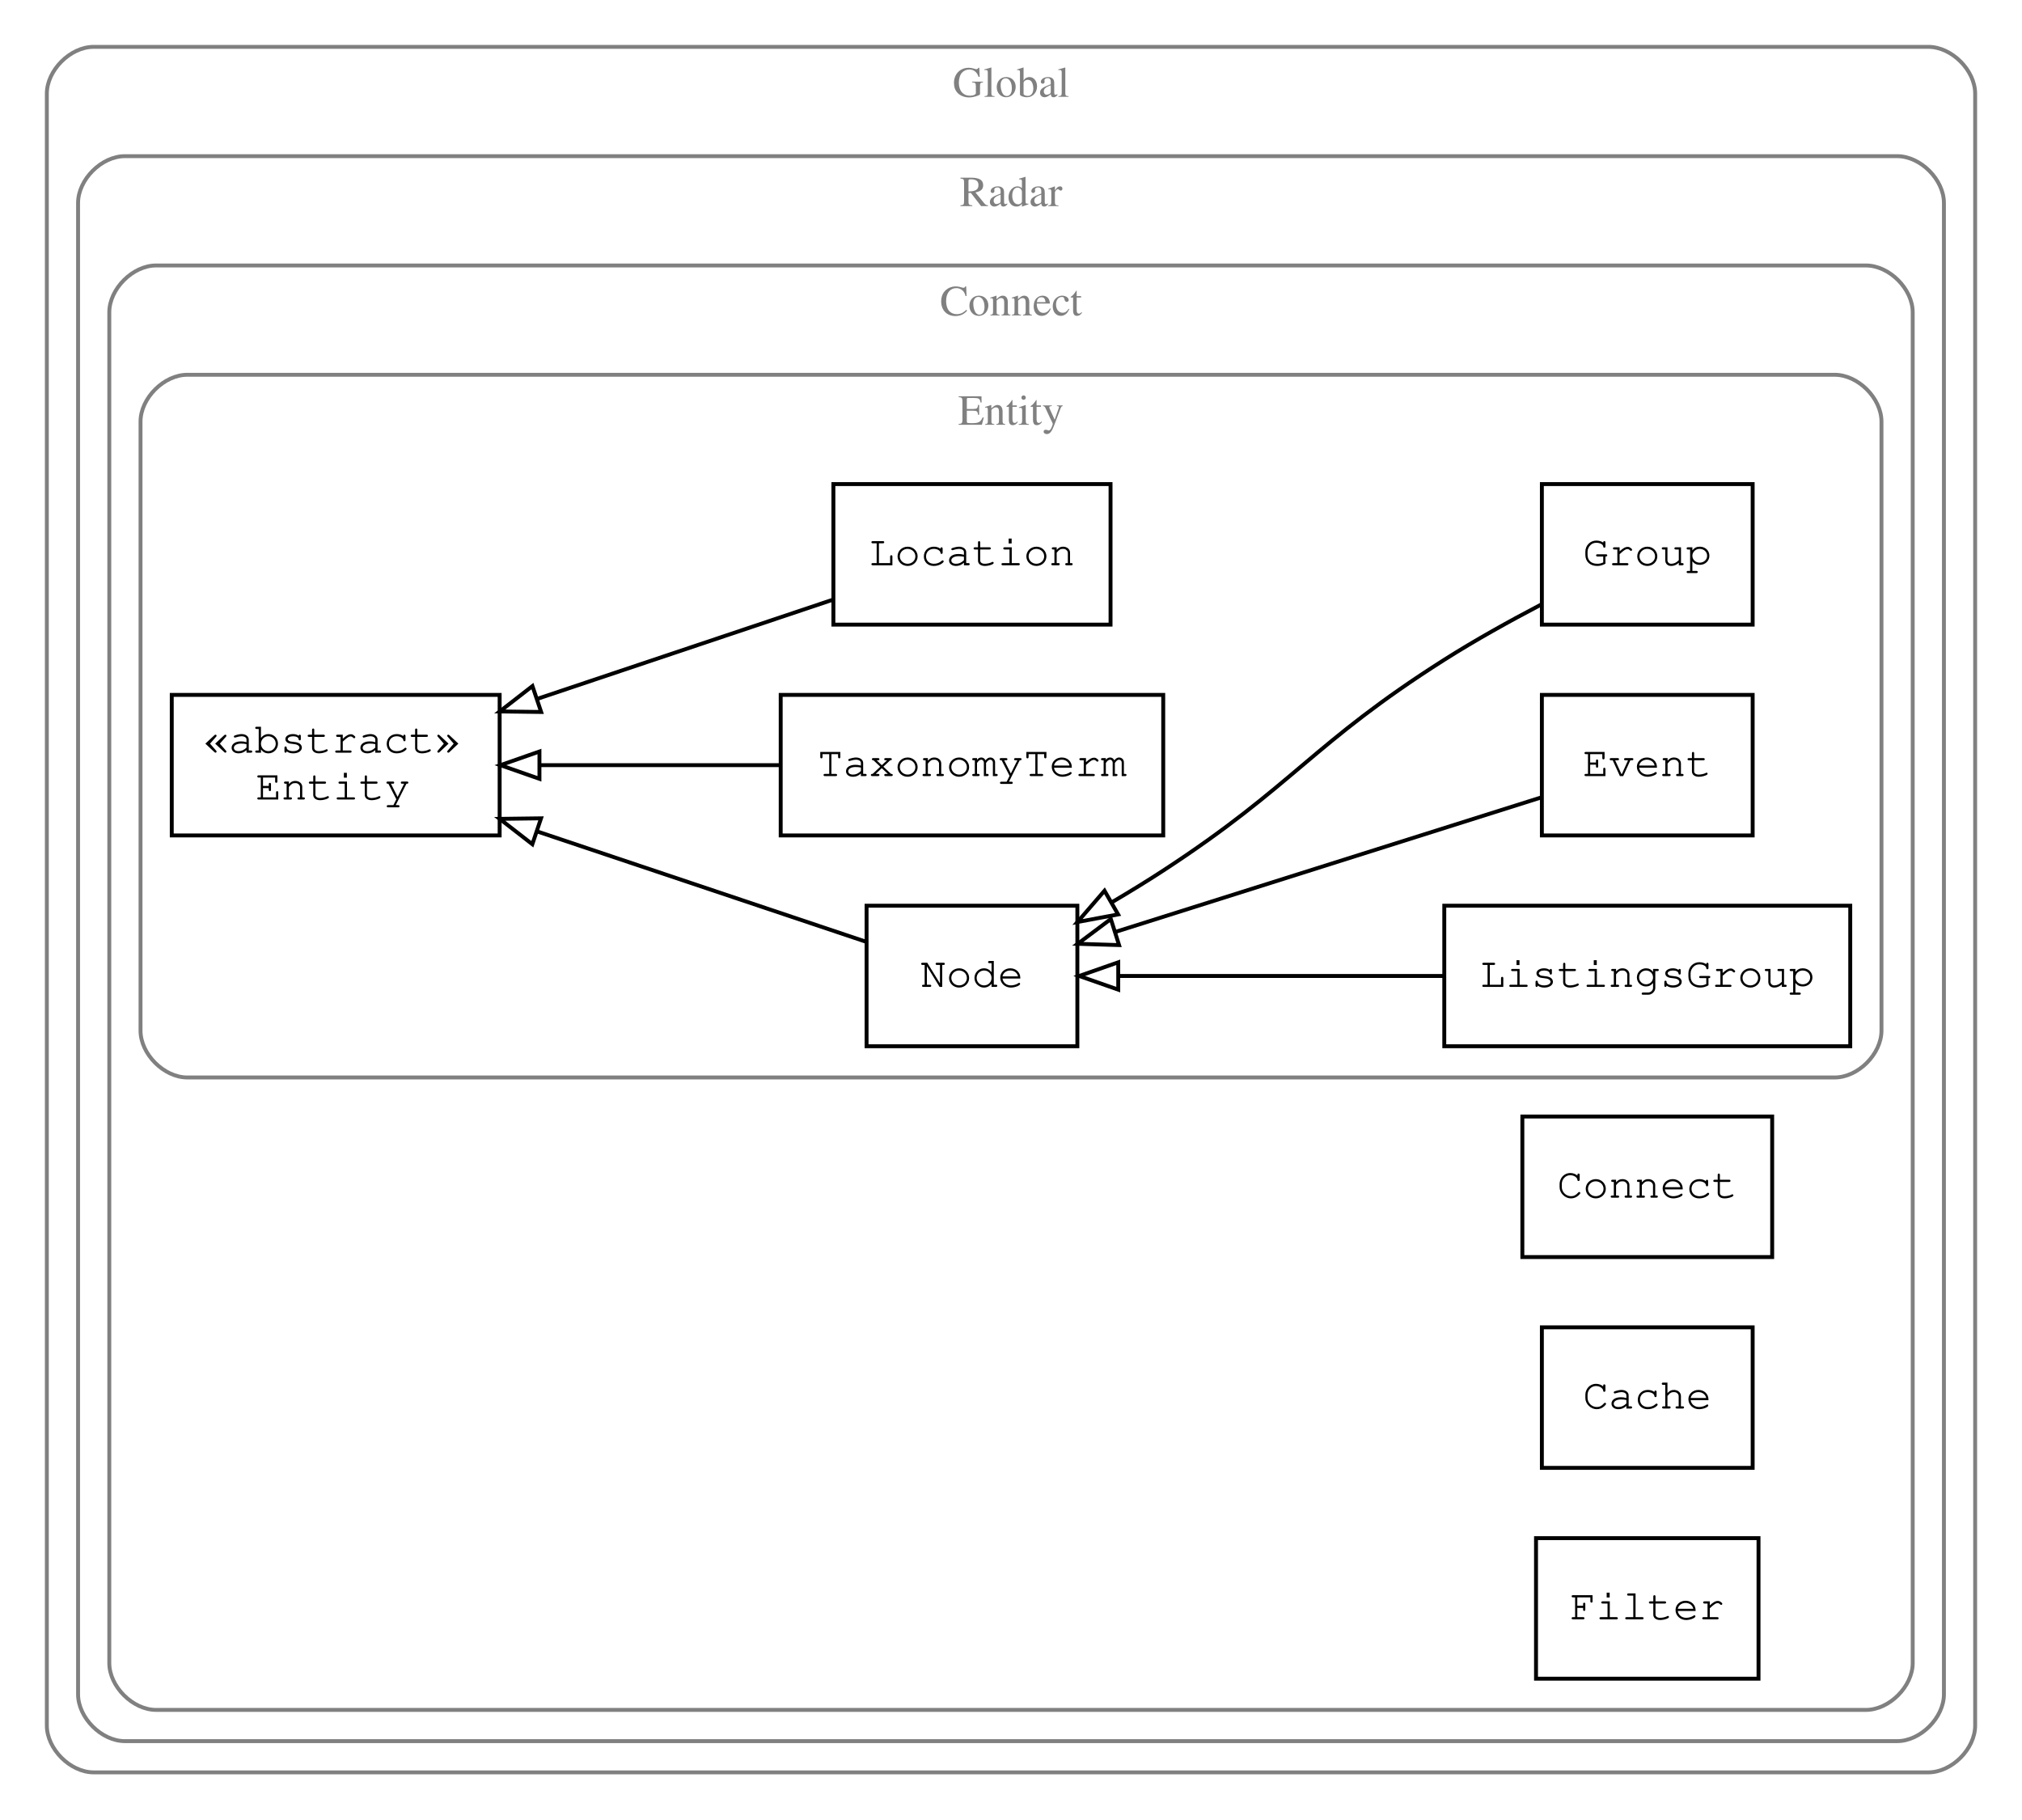
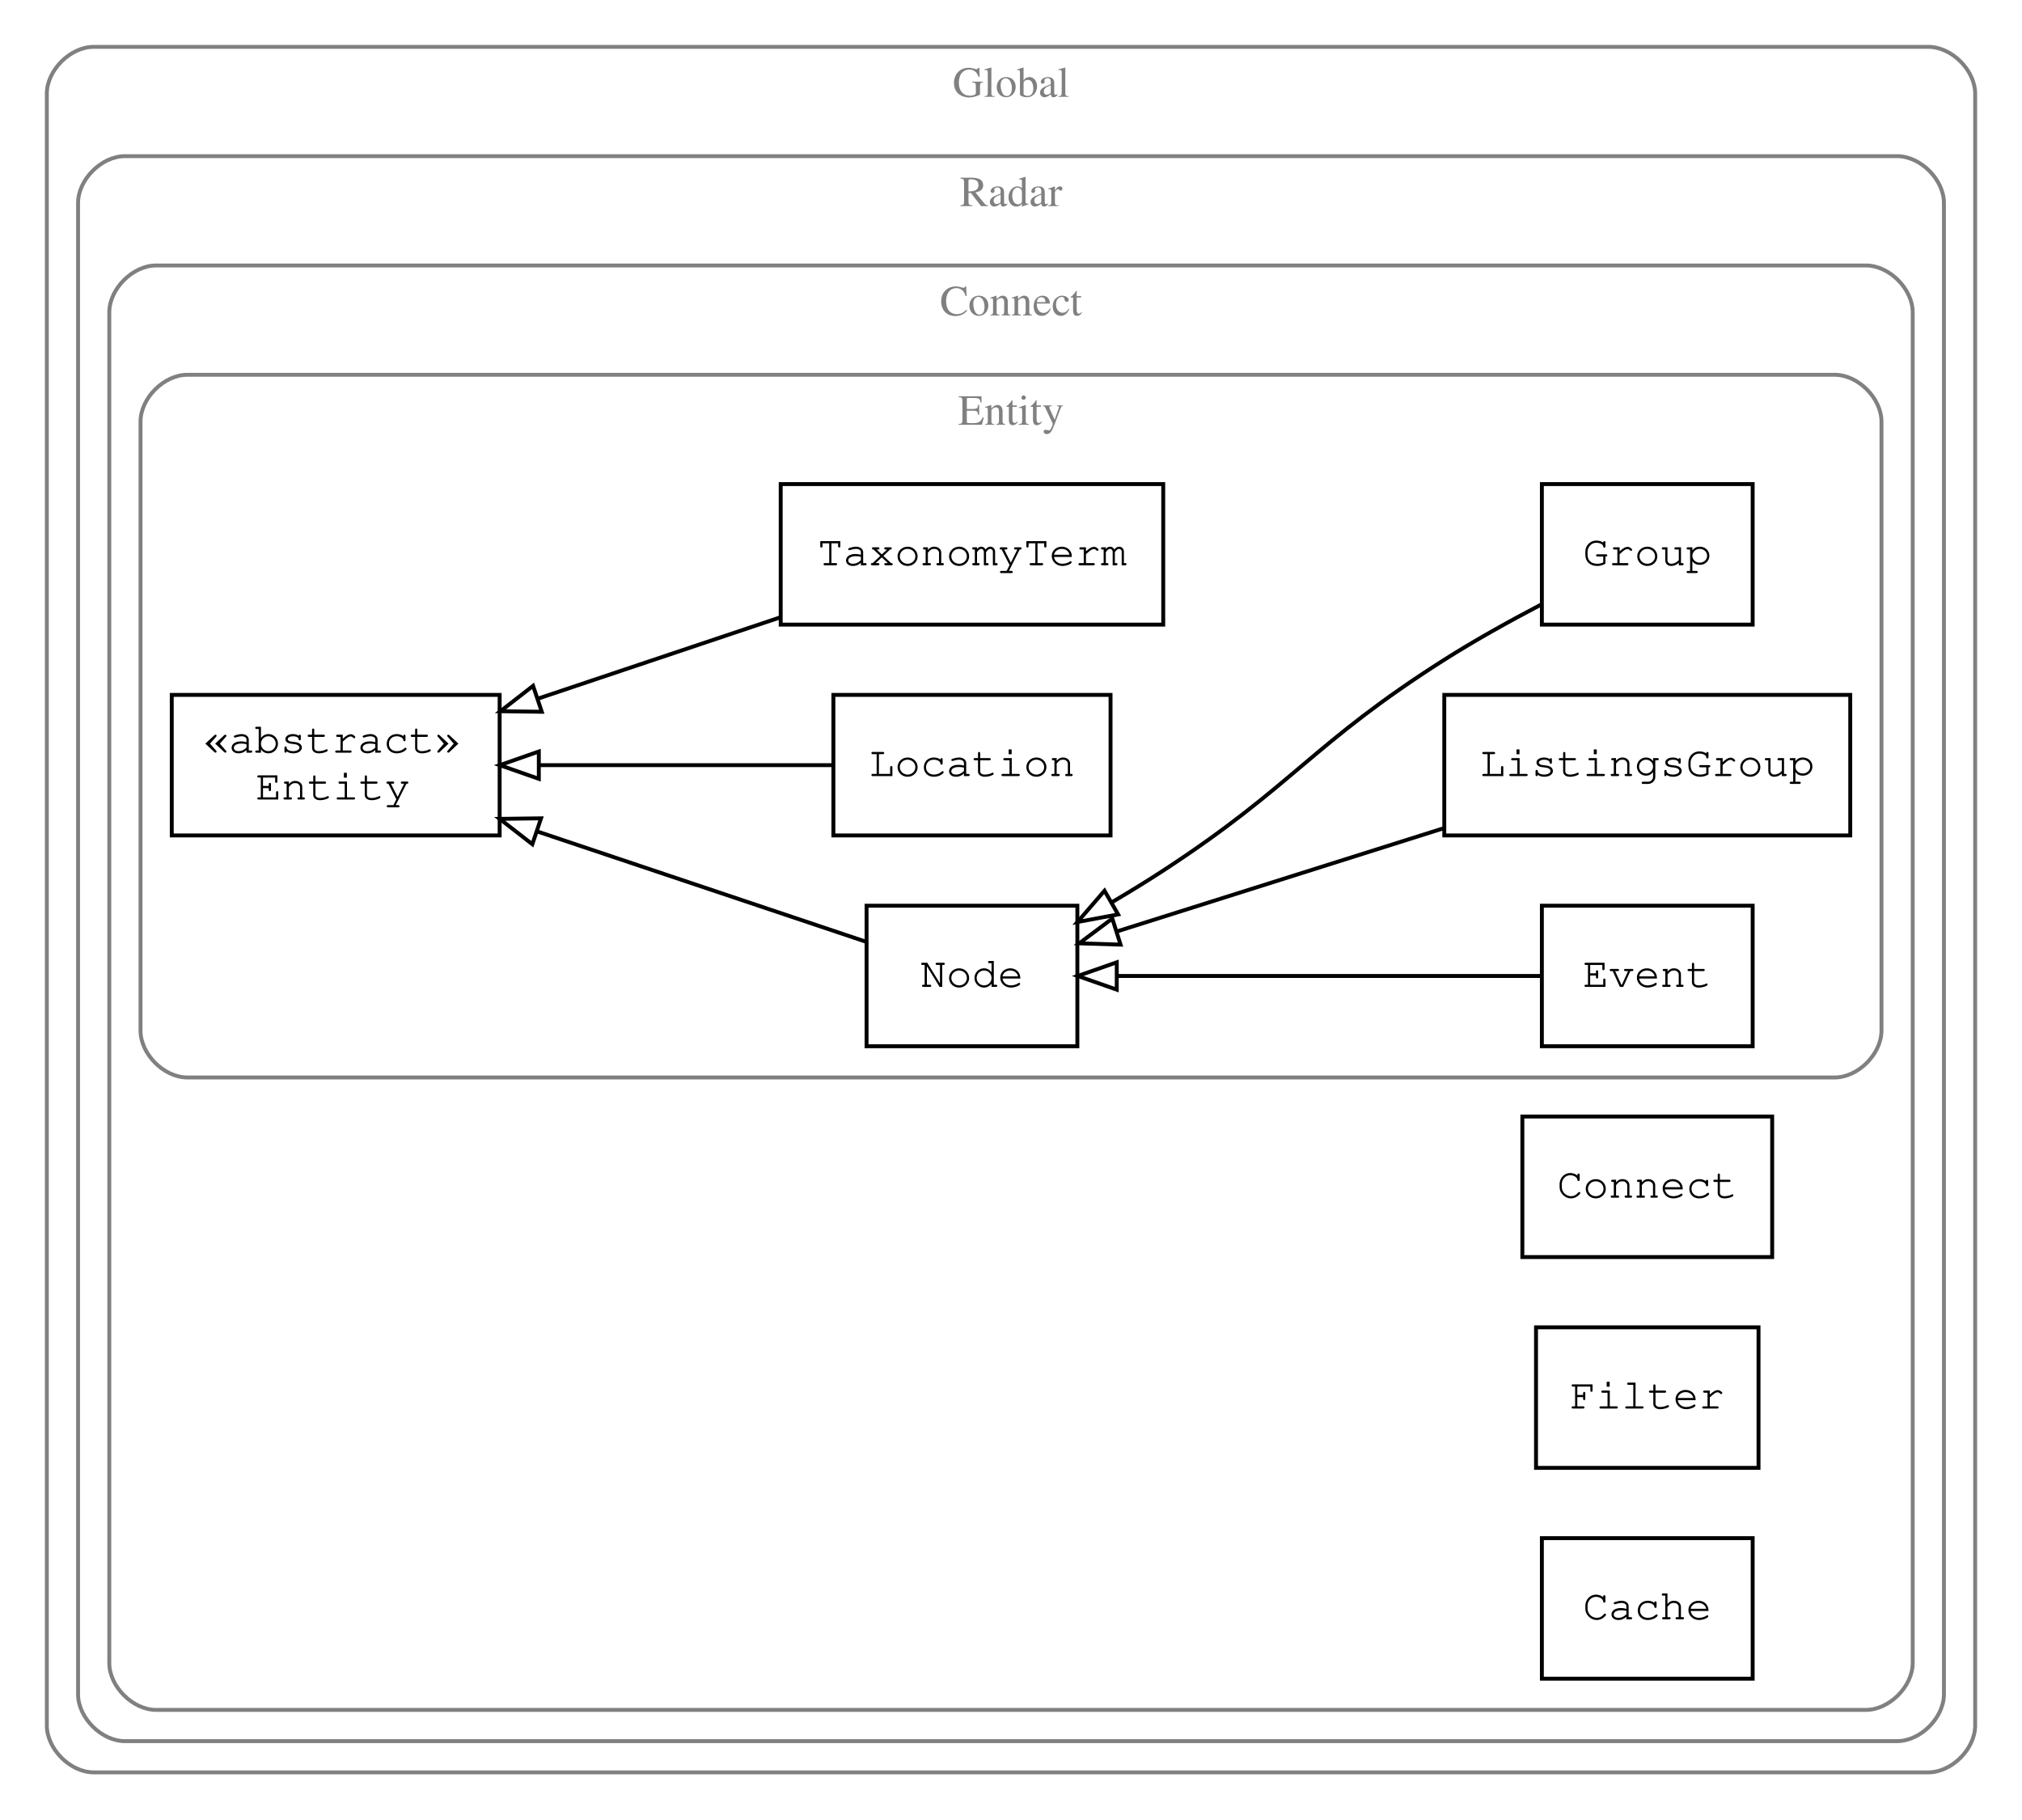
<svg xmlns="http://www.w3.org/2000/svg" width="518pt" height="466pt" viewBox="0.00 0.00 518.00 466.00">
  <g id="graph0" class="graph" transform="scale(1 1) rotate(0) translate(4 462)">
    <polygon fill="white" stroke="white" points="-4,4 -4,-462 514,-462 514,4 -4,4" />
    <g id="clust1" class="cluster">
      <path fill="none" stroke="gray" d="M20,-8C20,-8 490,-8 490,-8 496,-8 502,-14 502,-20 502,-20 502,-438 502,-438 502,-444 496,-450 490,-450 490,-450 20,-450 20,-450 14,-450 8,-444 8,-438 8,-438 8,-20 8,-20 8,-14 14,-8 20,-8" />
      <text text-anchor="middle" x="255" y="-437.2" font-family="Times,serif" font-size="11.00" fill="gray">Global</text>
    </g>
    <g id="clust2" class="cluster">
      <path fill="none" stroke="gray" d="M28,-16C28,-16 482,-16 482,-16 488,-16 494,-22 494,-28 494,-28 494,-410 494,-410 494,-416 488,-422 482,-422 482,-422 28,-422 28,-422 22,-422 16,-416 16,-410 16,-410 16,-28 16,-28 16,-22 22,-16 28,-16" />
      <text text-anchor="middle" x="255" y="-409.2" font-family="Times,serif" font-size="11.00" fill="gray">Radar</text>
    </g>
    <g id="clust3" class="cluster">
      <path fill="none" stroke="gray" d="M36,-24C36,-24 474,-24 474,-24 480,-24 486,-30 486,-36 486,-36 486,-382 486,-382 486,-388 480,-394 474,-394 474,-394 36,-394 36,-394 30,-394 24,-388 24,-382 24,-382 24,-36 24,-36 24,-30 30,-24 36,-24" />
      <text text-anchor="middle" x="255" y="-381.2" font-family="Times,serif" font-size="11.00" fill="gray">Connect</text>
    </g>
    <g id="clust4" class="cluster">
      <path fill="none" stroke="gray" d="M44,-186C44,-186 466,-186 466,-186 472,-186 478,-192 478,-198 478,-198 478,-354 478,-354 478,-360 472,-366 466,-366 466,-366 44,-366 44,-366 38,-366 32,-360 32,-354 32,-354 32,-198 32,-198 32,-192 38,-186 44,-186" />
      <text text-anchor="middle" x="255" y="-353.2" font-family="Times,serif" font-size="11.00" fill="gray">Entity</text>
    </g>
    <g id="node1" class="node">
-       <polygon fill="none" stroke="black" points="272,-230 218,-230 218,-194 272,-194 272,-230" />
-       <text text-anchor="middle" x="245" y="-209.2" font-family="Courier,monospace" font-size="11.00">Node</text>
-     </g>
-     <g id="node6" class="node">
      <polygon fill="none" stroke="black" points="124,-284 40,-284 40,-248 124,-248 124,-284" />
      <text text-anchor="start" x="48" y="-269.2" font-family="Courier,monospace" font-size="11.00">«abstract»</text>
      <text text-anchor="start" x="61.5" y="-257.2" font-family="Courier,monospace" font-size="11.00">Entity</text>
+     </g>
+     <g id="node2" class="node">
+       <polygon fill="none" stroke="black" points="272,-230 218,-230 218,-194 272,-194 272,-230" />
+       <text text-anchor="middle" x="245" y="-209.2" font-family="Courier,monospace" font-size="11.00">Node</text>
    </g>
    <g id="edge1" class="edge">
      <path fill="none" stroke="black" d="M217.774,-220.796C195.058,-228.415 161.549,-239.655 133.627,-249.02" />
      <polygon fill="none" stroke="black" points="132.378,-245.747 124.01,-252.245 134.604,-252.383 132.378,-245.747" />
    </g>
-     <g id="node2" class="node">
+     <g id="node3" class="node">
      <polygon fill="none" stroke="black" points="445,-338 391,-338 391,-302 445,-302 445,-338" />
      <text text-anchor="middle" x="418" y="-317.2" font-family="Courier,monospace" font-size="11.00">Group</text>
    </g>
    <g id="edge2" class="edge">
      <path fill="none" stroke="black" d="M390.871,-307.17C382.75,-302.918 373.868,-297.99 366,-293 332.221,-271.577 327.503,-260.852 294,-239 289.863,-236.302 285.441,-233.593 281.018,-230.988" />
      <polygon fill="none" stroke="black" points="282.442,-227.77 272.028,-225.823 278.955,-233.839 282.442,-227.77" />
    </g>
-     <g id="node3" class="node">
-       <polygon fill="none" stroke="black" points="280.5,-338 209.5,-338 209.5,-302 280.5,-302 280.5,-338" />
-       <text text-anchor="middle" x="245" y="-317.2" font-family="Courier,monospace" font-size="11.00">Location</text>
+     <g id="node4" class="node">
+       <polygon fill="none" stroke="black" points="294,-338 196,-338 196,-302 294,-302 294,-338" />
+       <text text-anchor="middle" x="245" y="-317.2" font-family="Courier,monospace" font-size="11.00">TaxonomyTerm</text>
    </g>
    <g id="edge3" class="edge">
-       <path fill="none" stroke="black" d="M209.461,-308.416C187.356,-301.001 158.298,-291.255 133.61,-282.975" />
-       <polygon fill="none" stroke="black" points="134.63,-279.625 124.036,-279.764 132.404,-286.262 134.63,-279.625" />
+       <path fill="none" stroke="black" d="M195.695,-303.798C176.202,-297.26 153.695,-289.711 133.944,-283.087" />
+       <polygon fill="none" stroke="black" points="134.791,-279.679 124.197,-279.818 132.565,-286.316 134.791,-279.679" />
    </g>
-     <g id="node4" class="node">
-       <polygon fill="none" stroke="black" points="294,-284 196,-284 196,-248 294,-248 294,-284" />
-       <text text-anchor="middle" x="245" y="-263.2" font-family="Courier,monospace" font-size="11.00">TaxonomyTerm</text>
+     <g id="node5" class="node">
+       <polygon fill="none" stroke="black" points="280.5,-284 209.5,-284 209.5,-248 280.5,-248 280.5,-284" />
+       <text text-anchor="middle" x="245" y="-263.2" font-family="Courier,monospace" font-size="11.00">Location</text>
    </g>
    <g id="edge4" class="edge">
-       <path fill="none" stroke="black" d="M195.695,-266C176.291,-266 153.9,-266 134.215,-266" />
-       <polygon fill="none" stroke="black" points="134.197,-262.5 124.197,-266 134.197,-269.5 134.197,-262.5" />
+       <path fill="none" stroke="black" d="M209.461,-266C187.552,-266 158.811,-266 134.267,-266" />
+       <polygon fill="none" stroke="black" points="134.036,-262.5 124.036,-266 134.036,-269.5 134.036,-262.5" />
    </g>
-     <g id="node5" class="node">
-       <polygon fill="none" stroke="black" points="445,-284 391,-284 391,-248 445,-248 445,-284" />
-       <text text-anchor="middle" x="418" y="-263.2" font-family="Courier,monospace" font-size="11.00">Event</text>
+     <g id="node6" class="node">
+       <polygon fill="none" stroke="black" points="470,-284 366,-284 366,-248 470,-248 470,-284" />
+       <text text-anchor="middle" x="418" y="-263.2" font-family="Courier,monospace" font-size="11.00">ListingsGroup</text>
    </g>
    <g id="edge5" class="edge">
-       <path fill="none" stroke="black" d="M390.656,-257.681C361.45,-248.458 314.18,-233.53 281.672,-223.265" />
-       <polygon fill="none" stroke="black" points="282.683,-219.914 272.093,-220.24 280.575,-226.589 282.683,-219.914" />
+       <path fill="none" stroke="black" d="M365.694,-249.798C338.717,-241.279 306.303,-231.043 282.014,-223.373" />
+       <polygon fill="none" stroke="black" points="283.062,-220.034 272.473,-220.36 280.954,-226.709 283.062,-220.034" />
    </g>
    <g id="node7" class="node">
-       <polygon fill="none" stroke="black" points="470,-230 366,-230 366,-194 470,-194 470,-230" />
-       <text text-anchor="middle" x="418" y="-209.2" font-family="Courier,monospace" font-size="11.00">ListingsGroup</text>
+       <polygon fill="none" stroke="black" points="445,-230 391,-230 391,-194 445,-194 445,-230" />
+       <text text-anchor="middle" x="418" y="-209.2" font-family="Courier,monospace" font-size="11.00">Event</text>
    </g>
    <g id="edge6" class="edge">
-       <path fill="none" stroke="black" d="M365.694,-212C338.957,-212 306.879,-212 282.664,-212" />
-       <polygon fill="none" stroke="black" points="282.473,-208.5 272.473,-212 282.473,-215.5 282.473,-208.5" />
+       <path fill="none" stroke="black" d="M390.656,-212C361.701,-212 314.993,-212 282.516,-212" />
+       <polygon fill="none" stroke="black" points="282.093,-208.5 272.093,-212 282.093,-215.5 282.093,-208.5" />
    </g>
    <g id="node8" class="node">
      <polygon fill="none" stroke="black" points="450,-176 386,-176 386,-140 450,-140 450,-176" />
      <text text-anchor="middle" x="418" y="-155.2" font-family="Courier,monospace" font-size="11.00">Connect</text>
    </g>
    <g id="node9" class="node">
-       <polygon fill="none" stroke="black" points="445,-122 391,-122 391,-86 445,-86 445,-122" />
-       <text text-anchor="middle" x="418" y="-101.2" font-family="Courier,monospace" font-size="11.00">Cache</text>
+       <polygon fill="none" stroke="black" points="446.5,-122 389.5,-122 389.5,-86 446.5,-86 446.5,-122" />
+       <text text-anchor="middle" x="418" y="-101.2" font-family="Courier,monospace" font-size="11.00">Filter</text>
    </g>
    <g id="node10" class="node">
-       <polygon fill="none" stroke="black" points="446.5,-68 389.5,-68 389.5,-32 446.5,-32 446.5,-68" />
-       <text text-anchor="middle" x="418" y="-47.2" font-family="Courier,monospace" font-size="11.00">Filter</text>
+       <polygon fill="none" stroke="black" points="445,-68 391,-68 391,-32 445,-32 445,-68" />
+       <text text-anchor="middle" x="418" y="-47.2" font-family="Courier,monospace" font-size="11.00">Cache</text>
    </g>
  </g>
</svg>
